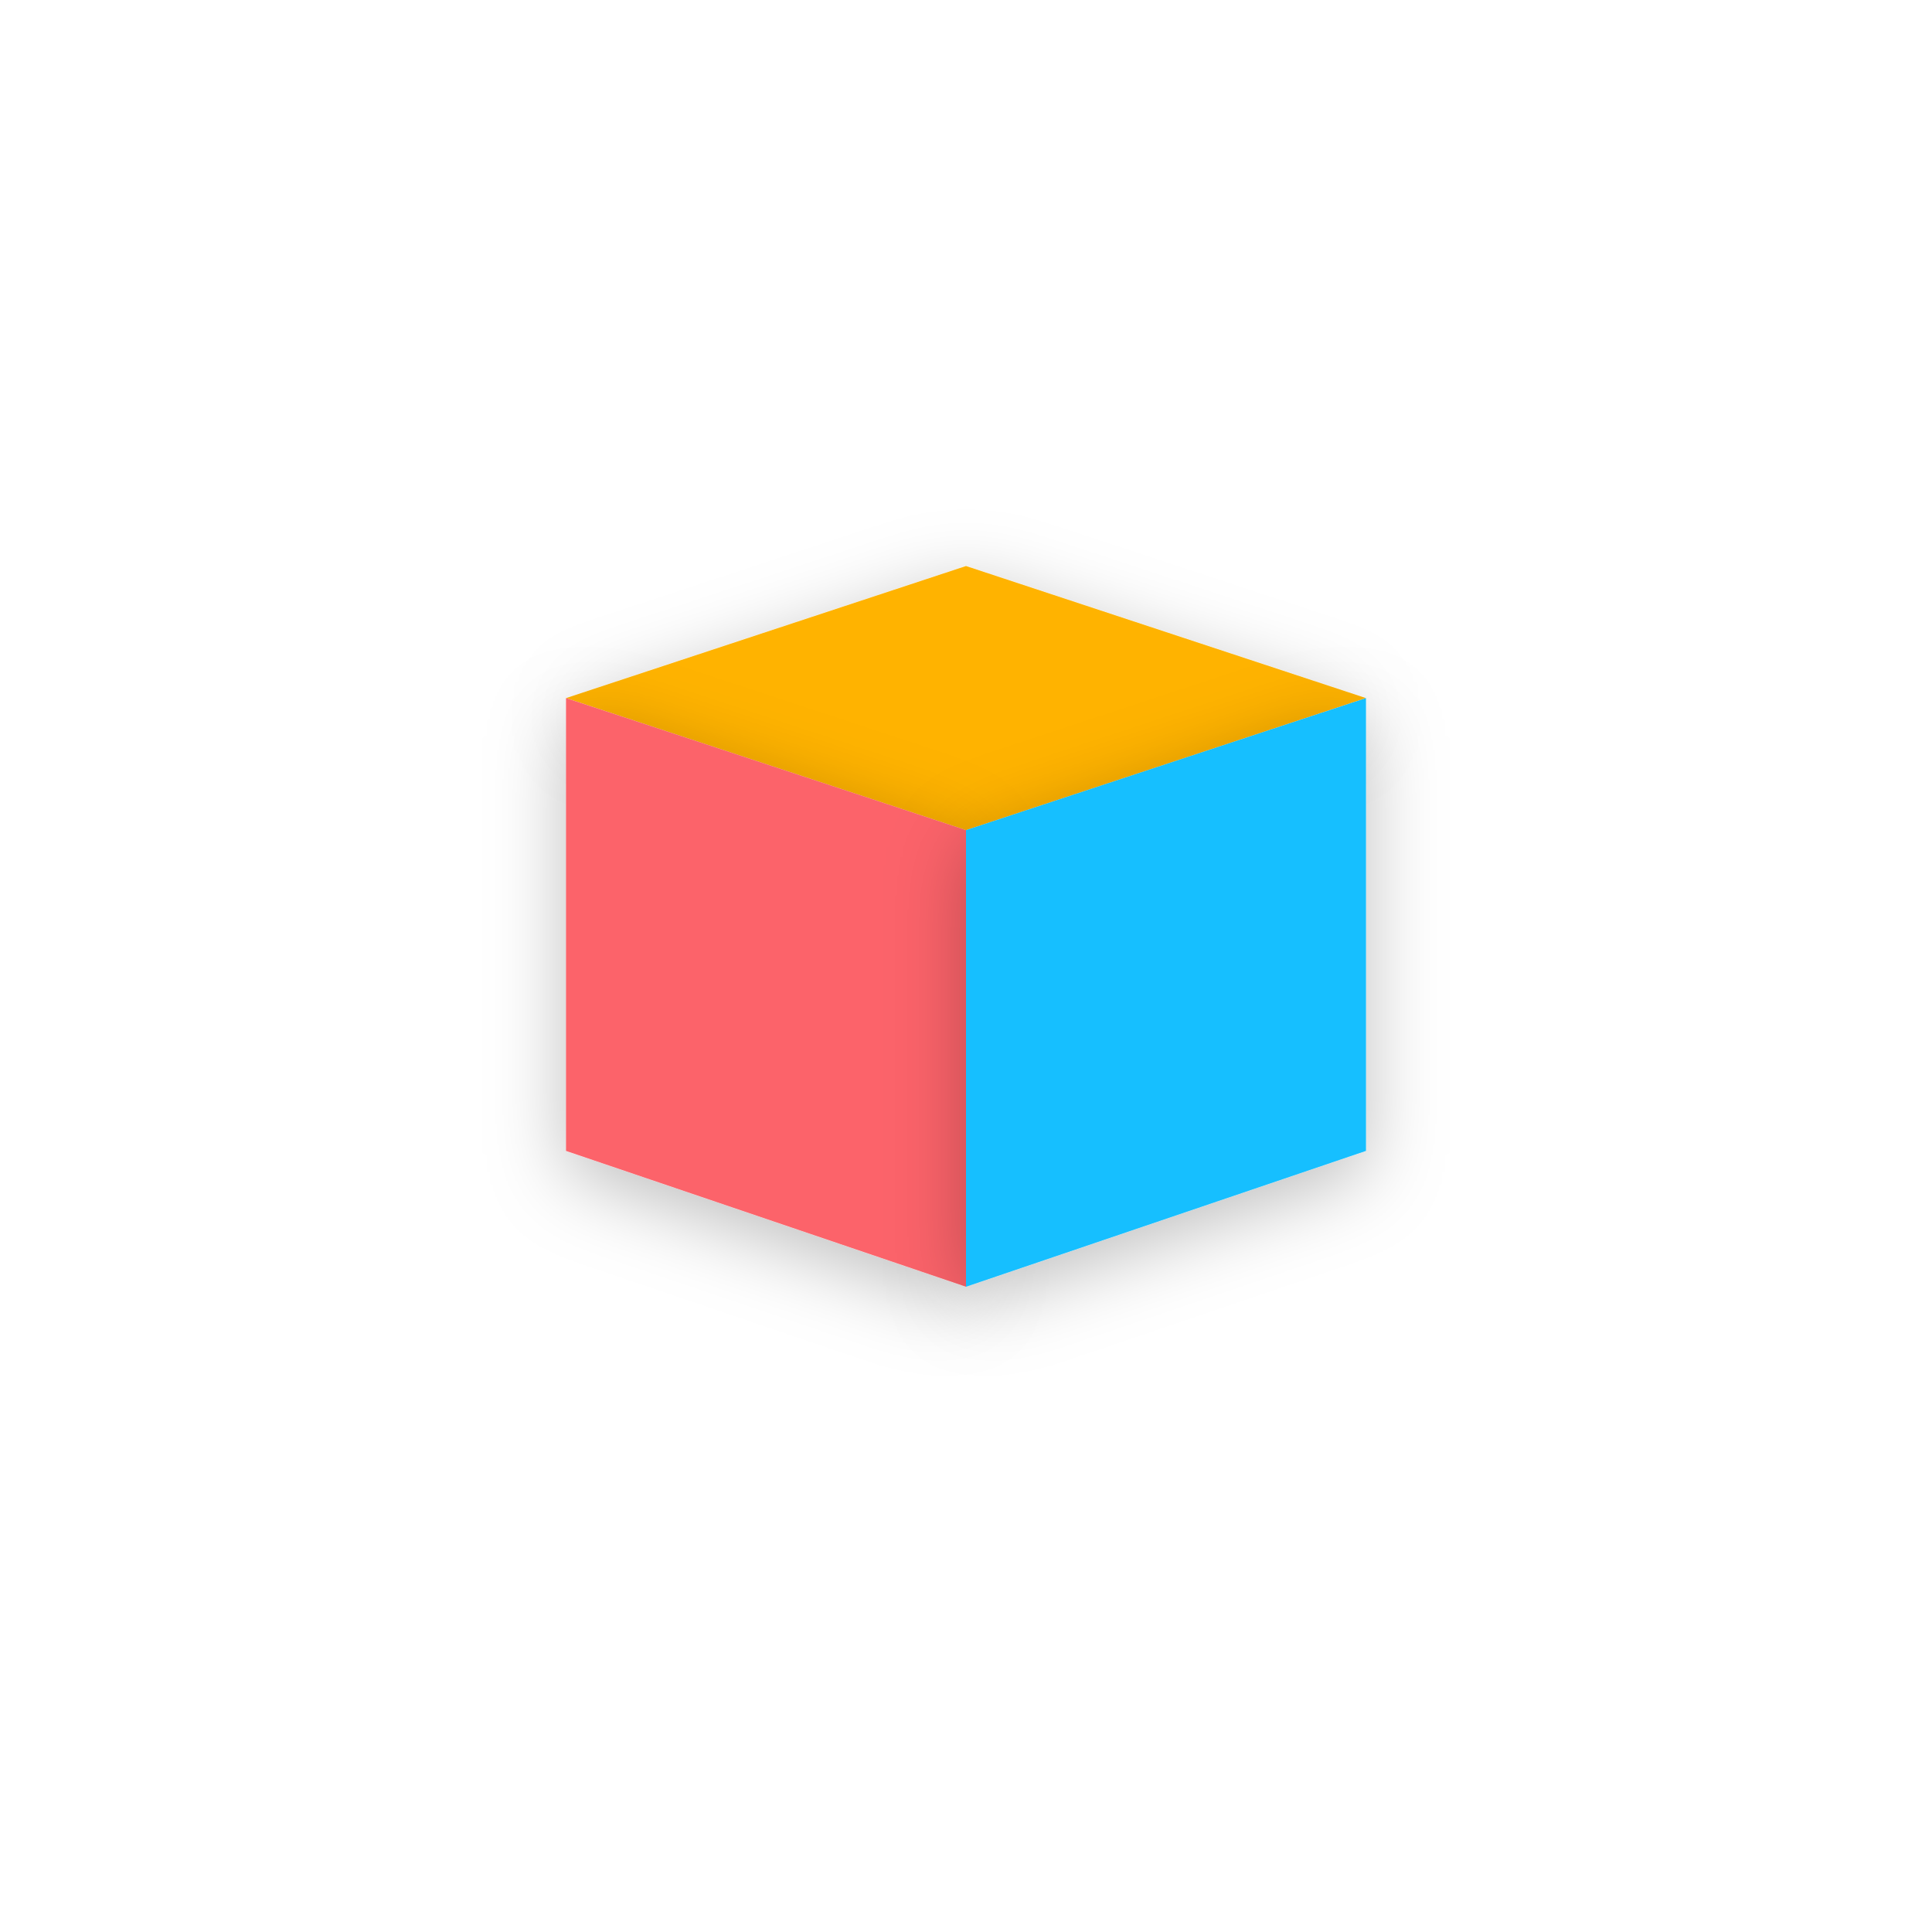
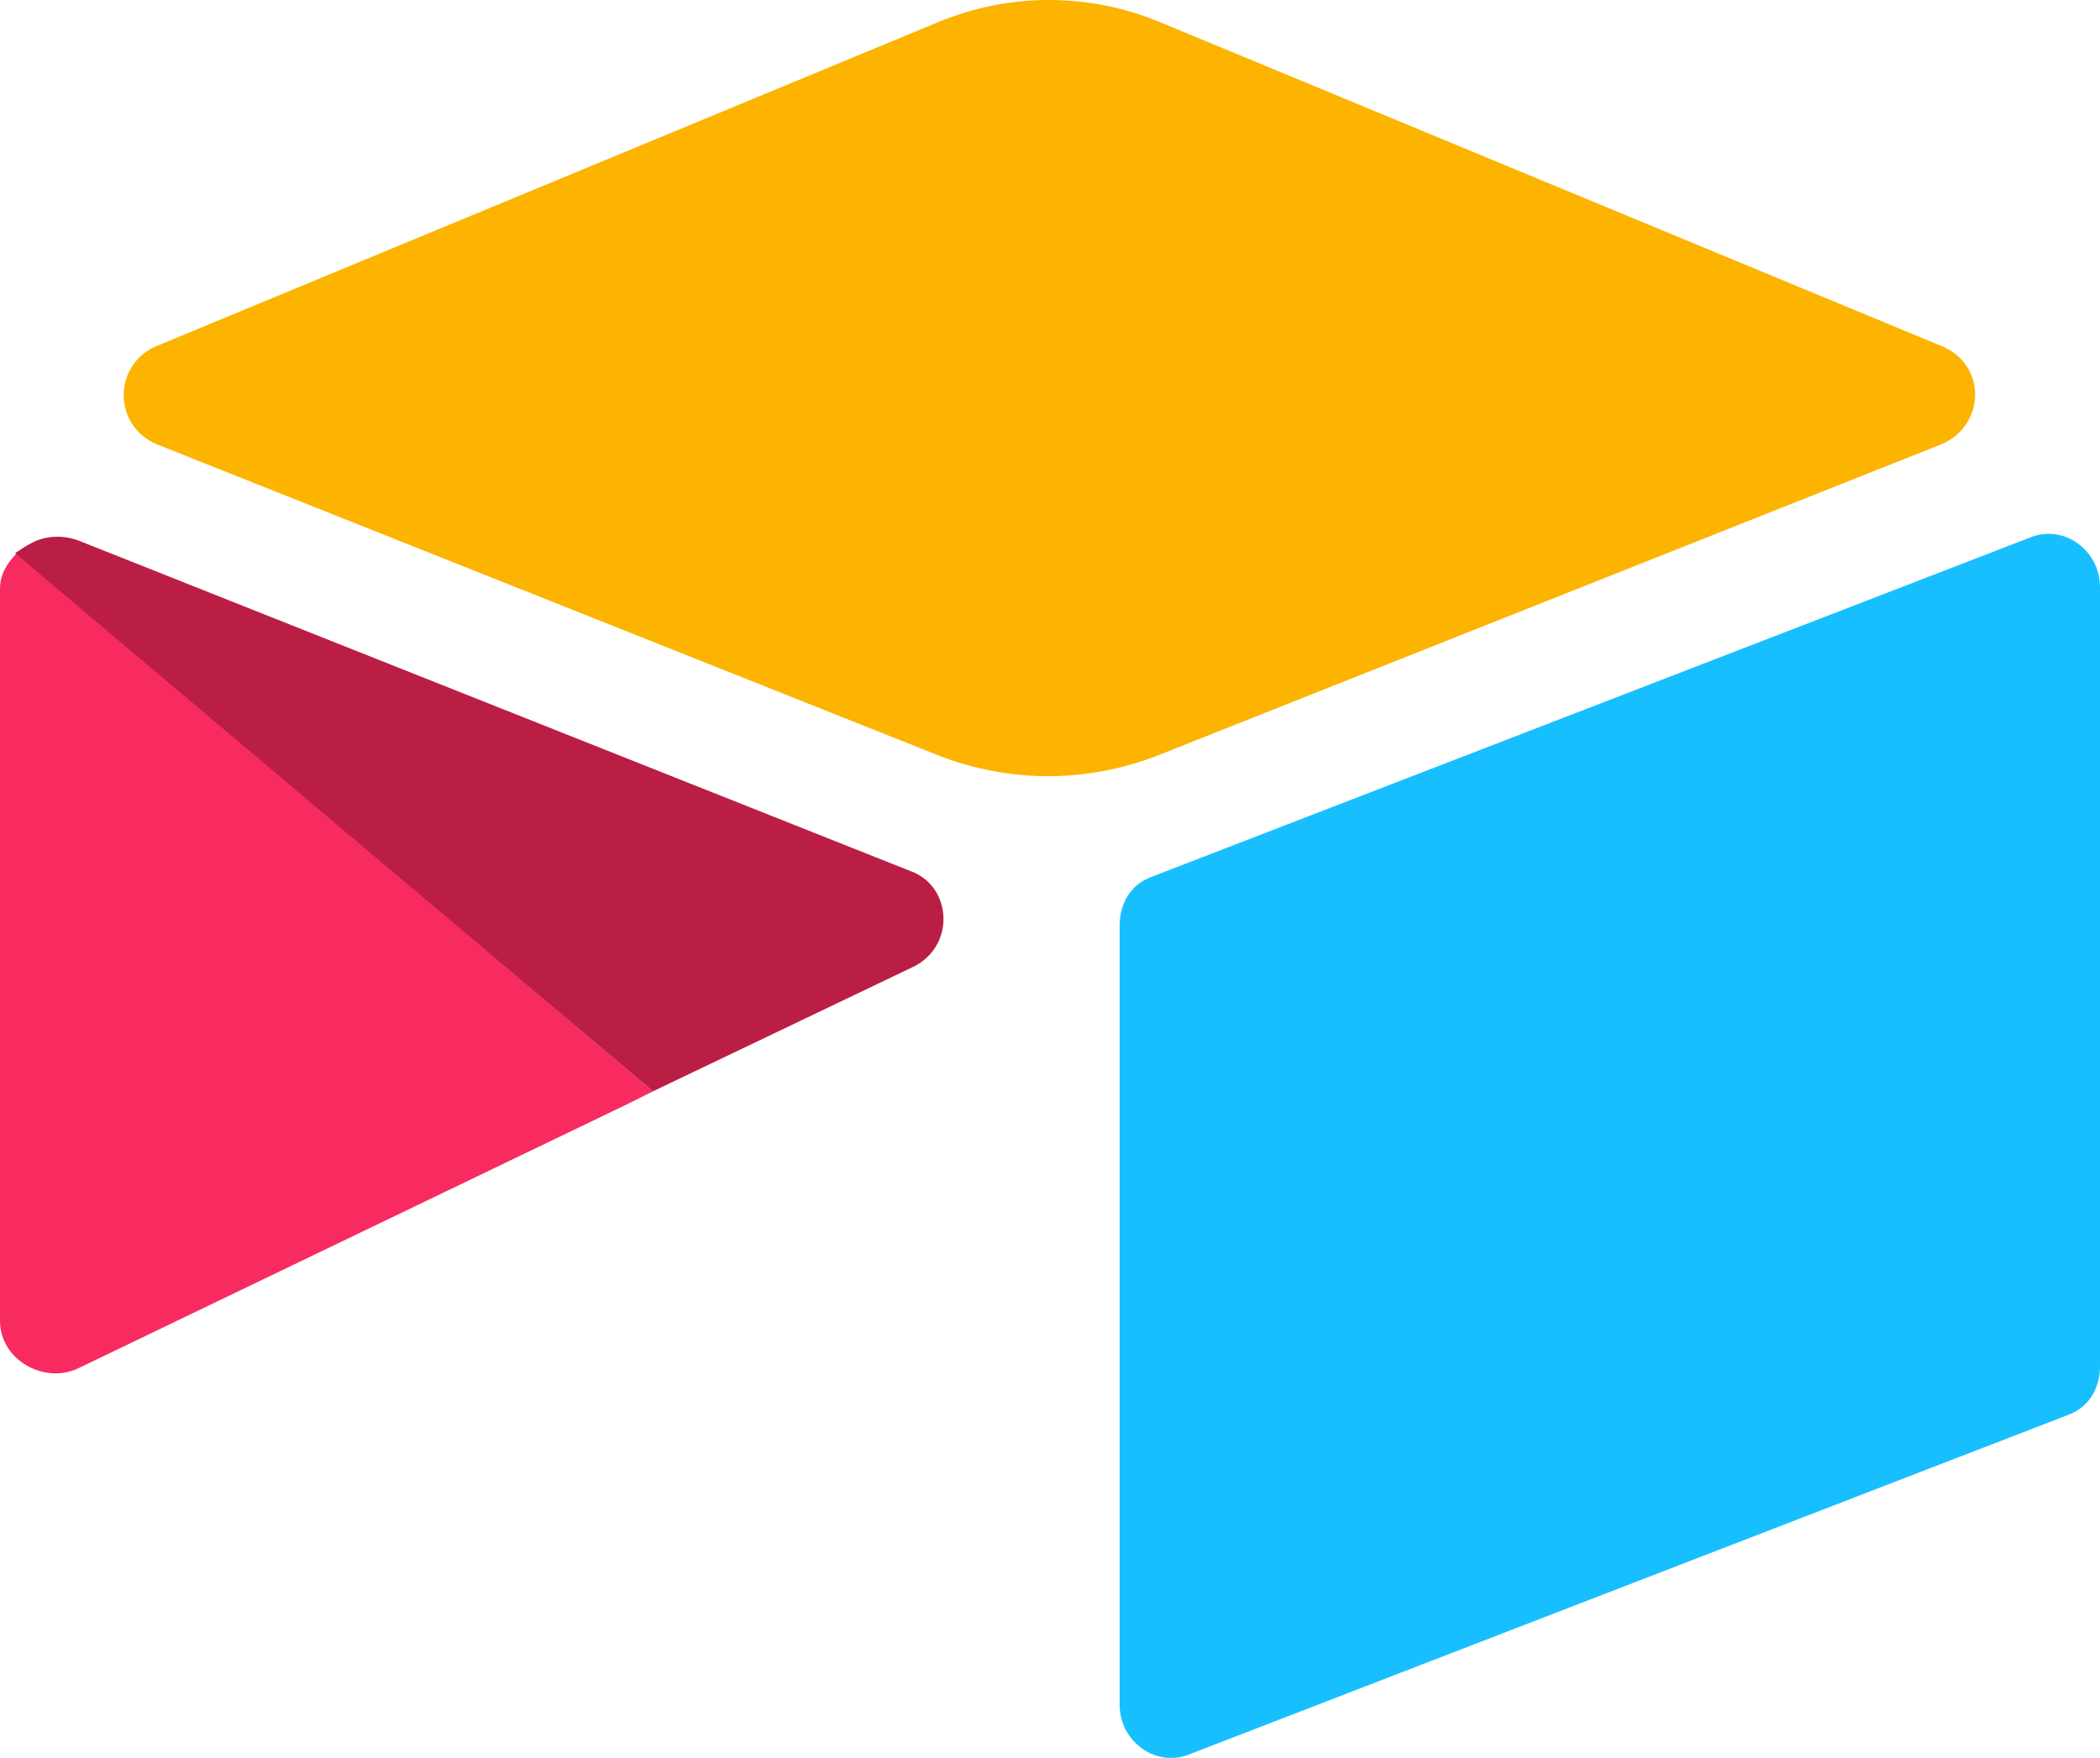
- <svg xmlns="http://www.w3.org/2000/svg" width="1024" height="1024" viewBox="0 0 1024 1024">
-   <defs>
-     <filter id="shadow" x="-50%" y="-50%" width="200%" height="200%">
-       <feDropShadow dx="0" dy="10" stdDeviation="20" flood-color="#000000" flood-opacity="0.25" />
-     </filter>
-     <filter id="innerglow" x="-50%" y="-50%" width="200%" height="200%">
-       <feGaussianBlur in="SourceAlpha" stdDeviation="6" result="blur" />
-       <feOffset dx="0" dy="2" result="offset" />
-       <feComposite in="SourceGraphic" in2="offset" operator="over" />
-     </filter>
-   </defs>
-   <path d="M 300 370 L 512 300 L 724 370 L 512 440 Z" fill="#FFB300" filter="url(#shadow)" />
-   <path d="M 300 370 L 300 610 L 512 682 L 512 440 Z" fill="#FC636B" filter="url(#shadow)" />
-   <path d="M 724 370 L 512 440 L 512 682 L 724 610 Z" fill="#18BFFF" filter="url(#shadow)" />
+ <svg xmlns="http://www.w3.org/2000/svg" version="1.1" id="Layer_1" x="0px" y="0px" viewBox="0 0 111.6 93.4" style="enable-background:new 0 0 111.6 93.4;" xml:space="preserve">
+   <style type="text/css">
+   .st0{fill:#FCB400;}
+ 	.st1{fill:#18BFFF;}
+ 	.st2{fill:#F82B60;}
+ 	.st3{fill:#BA1E45;}
+  </style>
+   <g>
+     <g>
+       <path class="st0" d="M49.8,1.2L8.3,18.4c-2.3,1-2.3,4.2,0,5.2L50,40.2c3.7,1.4,7.7,1.4,11.4,0l41.8-16.6c2.3-1,2.4-4.2,0-5.2    L61.7,1.2C57.9-0.4,53.6-0.4,49.8,1.2">
+    </path>
+       <path class="st1" d="M59.5,49.2v41.4c0,2,2,3.4,3.8,2.6l46.6-18c1.1-0.4,1.7-1.4,1.7-2.6V31.2c0-2-2-3.4-3.8-2.6l-46.6,18    C60.1,47,59.5,48,59.5,49.2">
+    </path>
+       <path class="st2" d="M0,31.3v38.9c0,2.1,2.4,3.4,4.2,2.5l29.1-14l1.4-0.7L0.9,29.4C0.4,29.9,0,30.5,0,31.3z">
+    </path>
+       <path class="st3" d="M48.4,46.3L4.1,28.7c-0.9-0.3-1.8-0.2-2.5,0.2c-0.2,0.1-0.5,0.3-0.8,0.5L34.7,58l13.8-6.6    C50.8,50.3,50.6,47.1,48.4,46.3z">
+    </path>
+     </g>
+   </g>
</svg>
